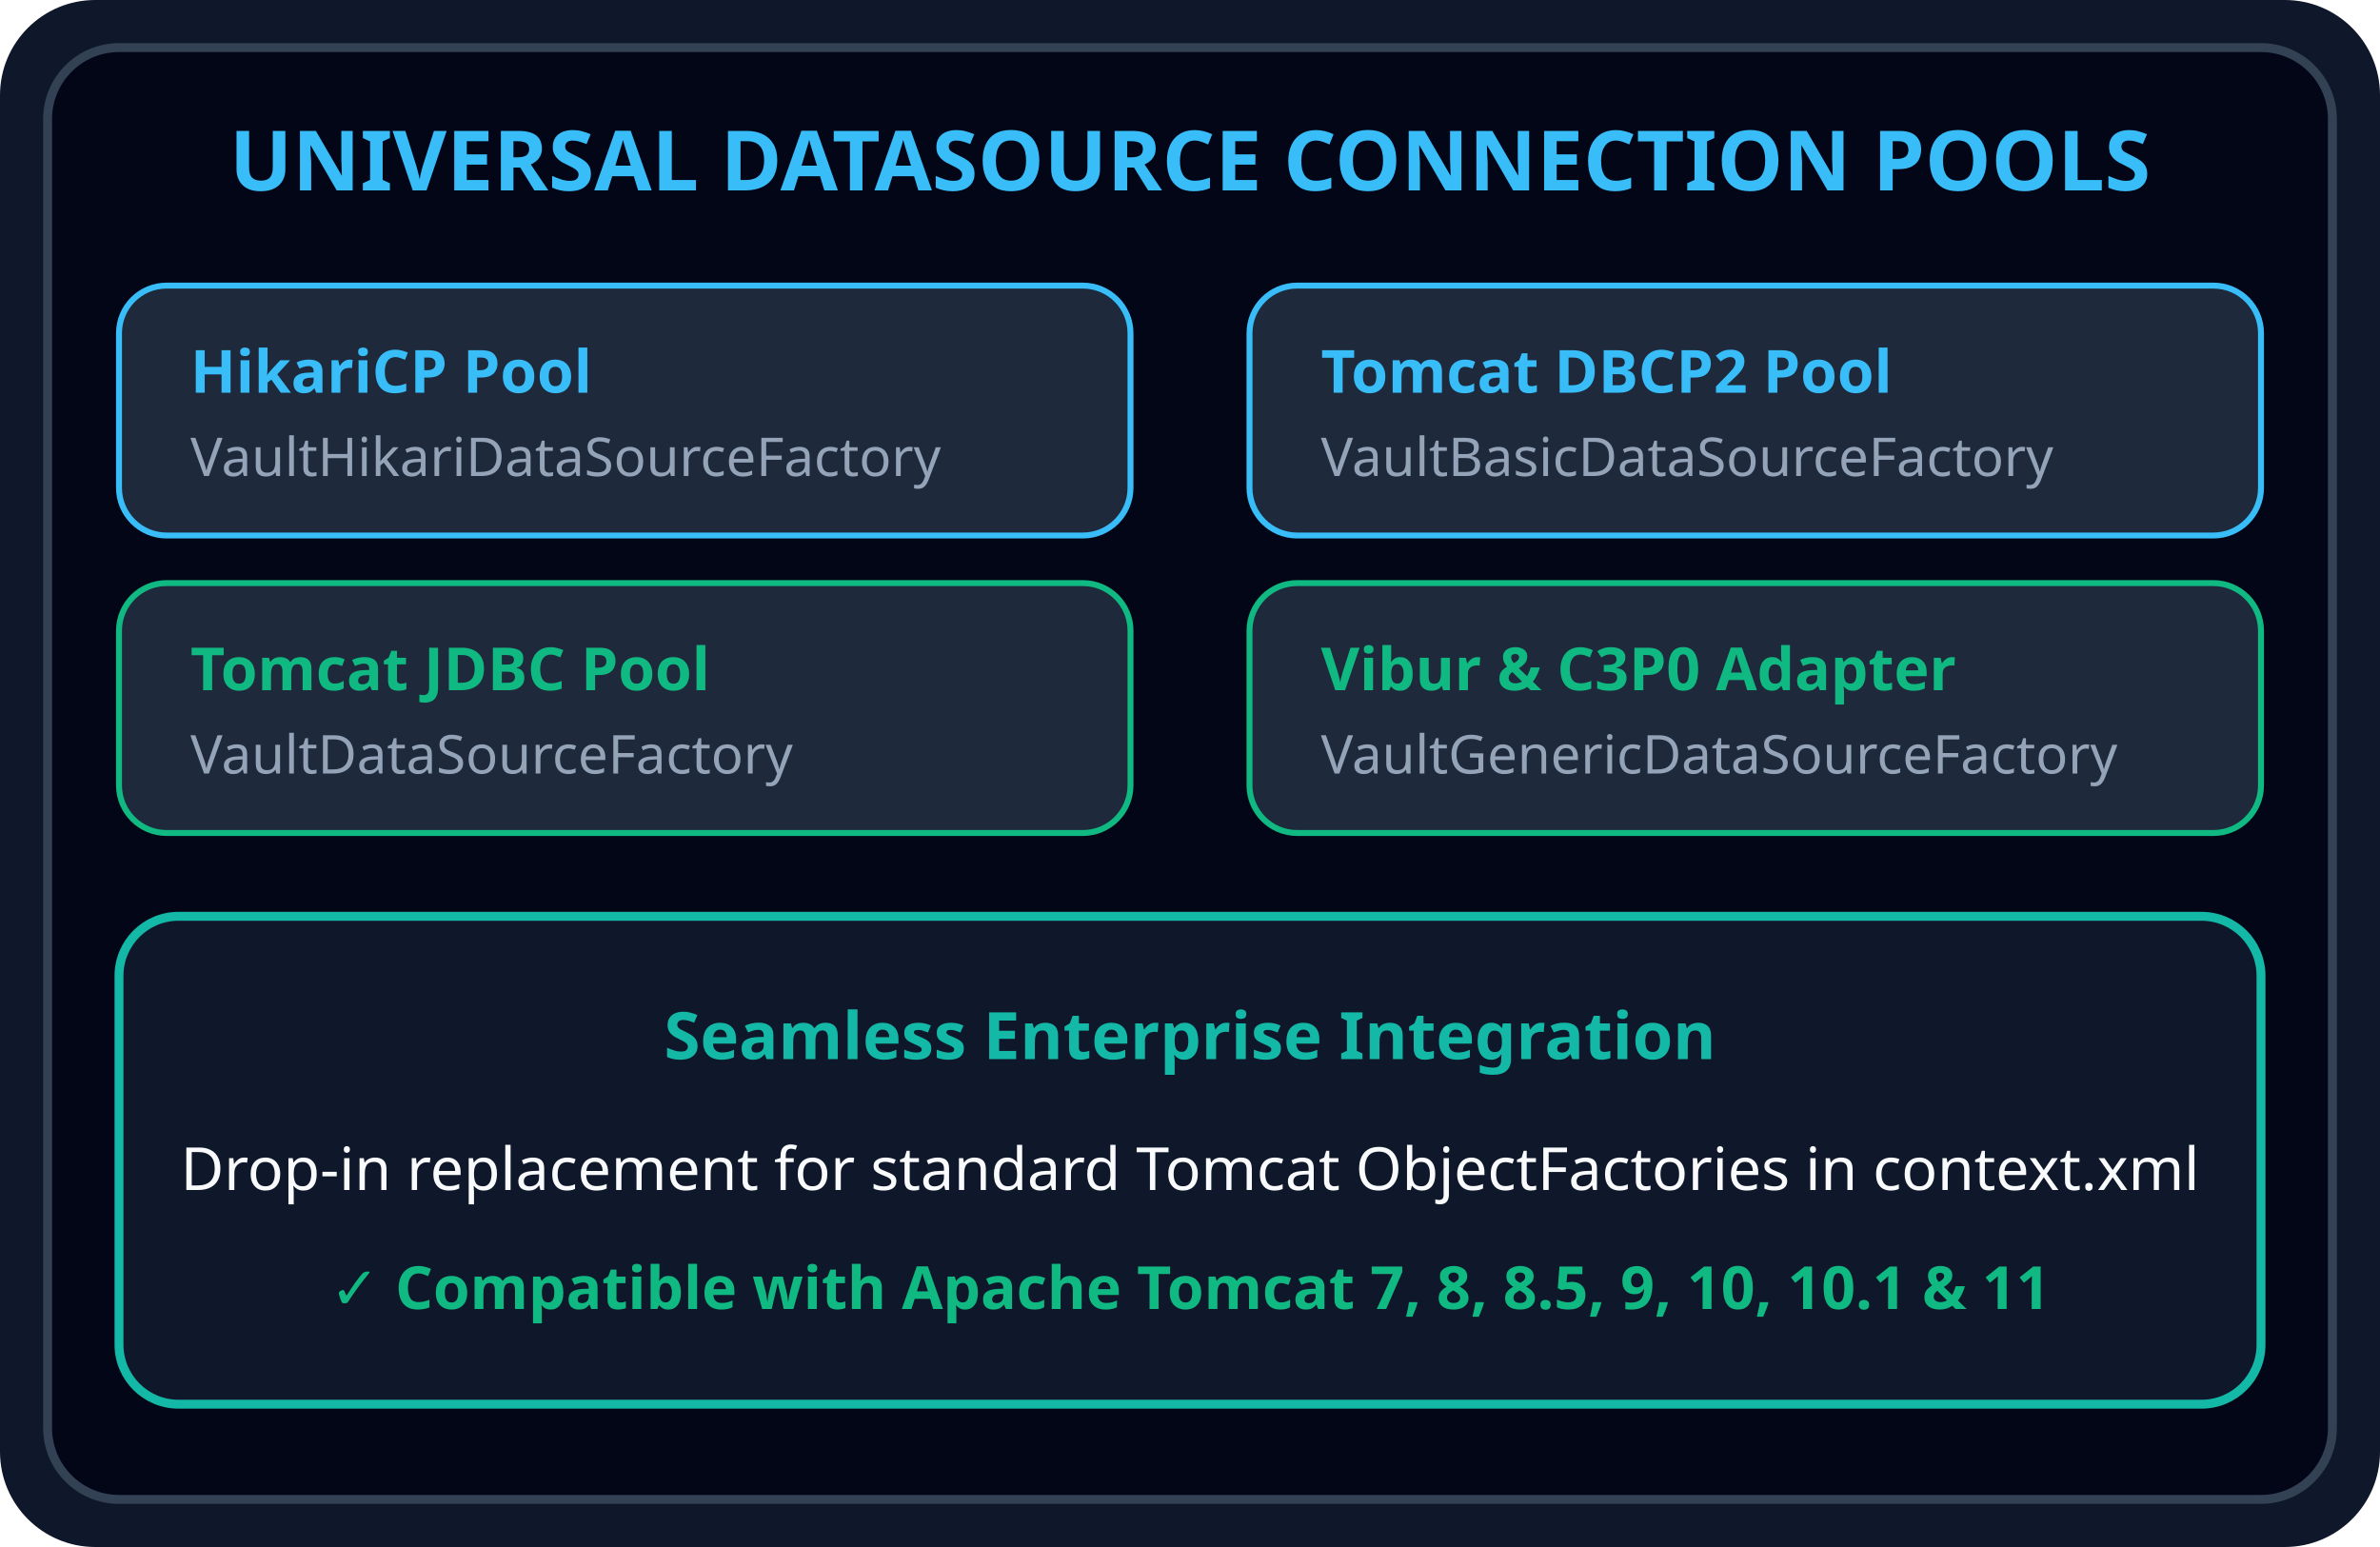
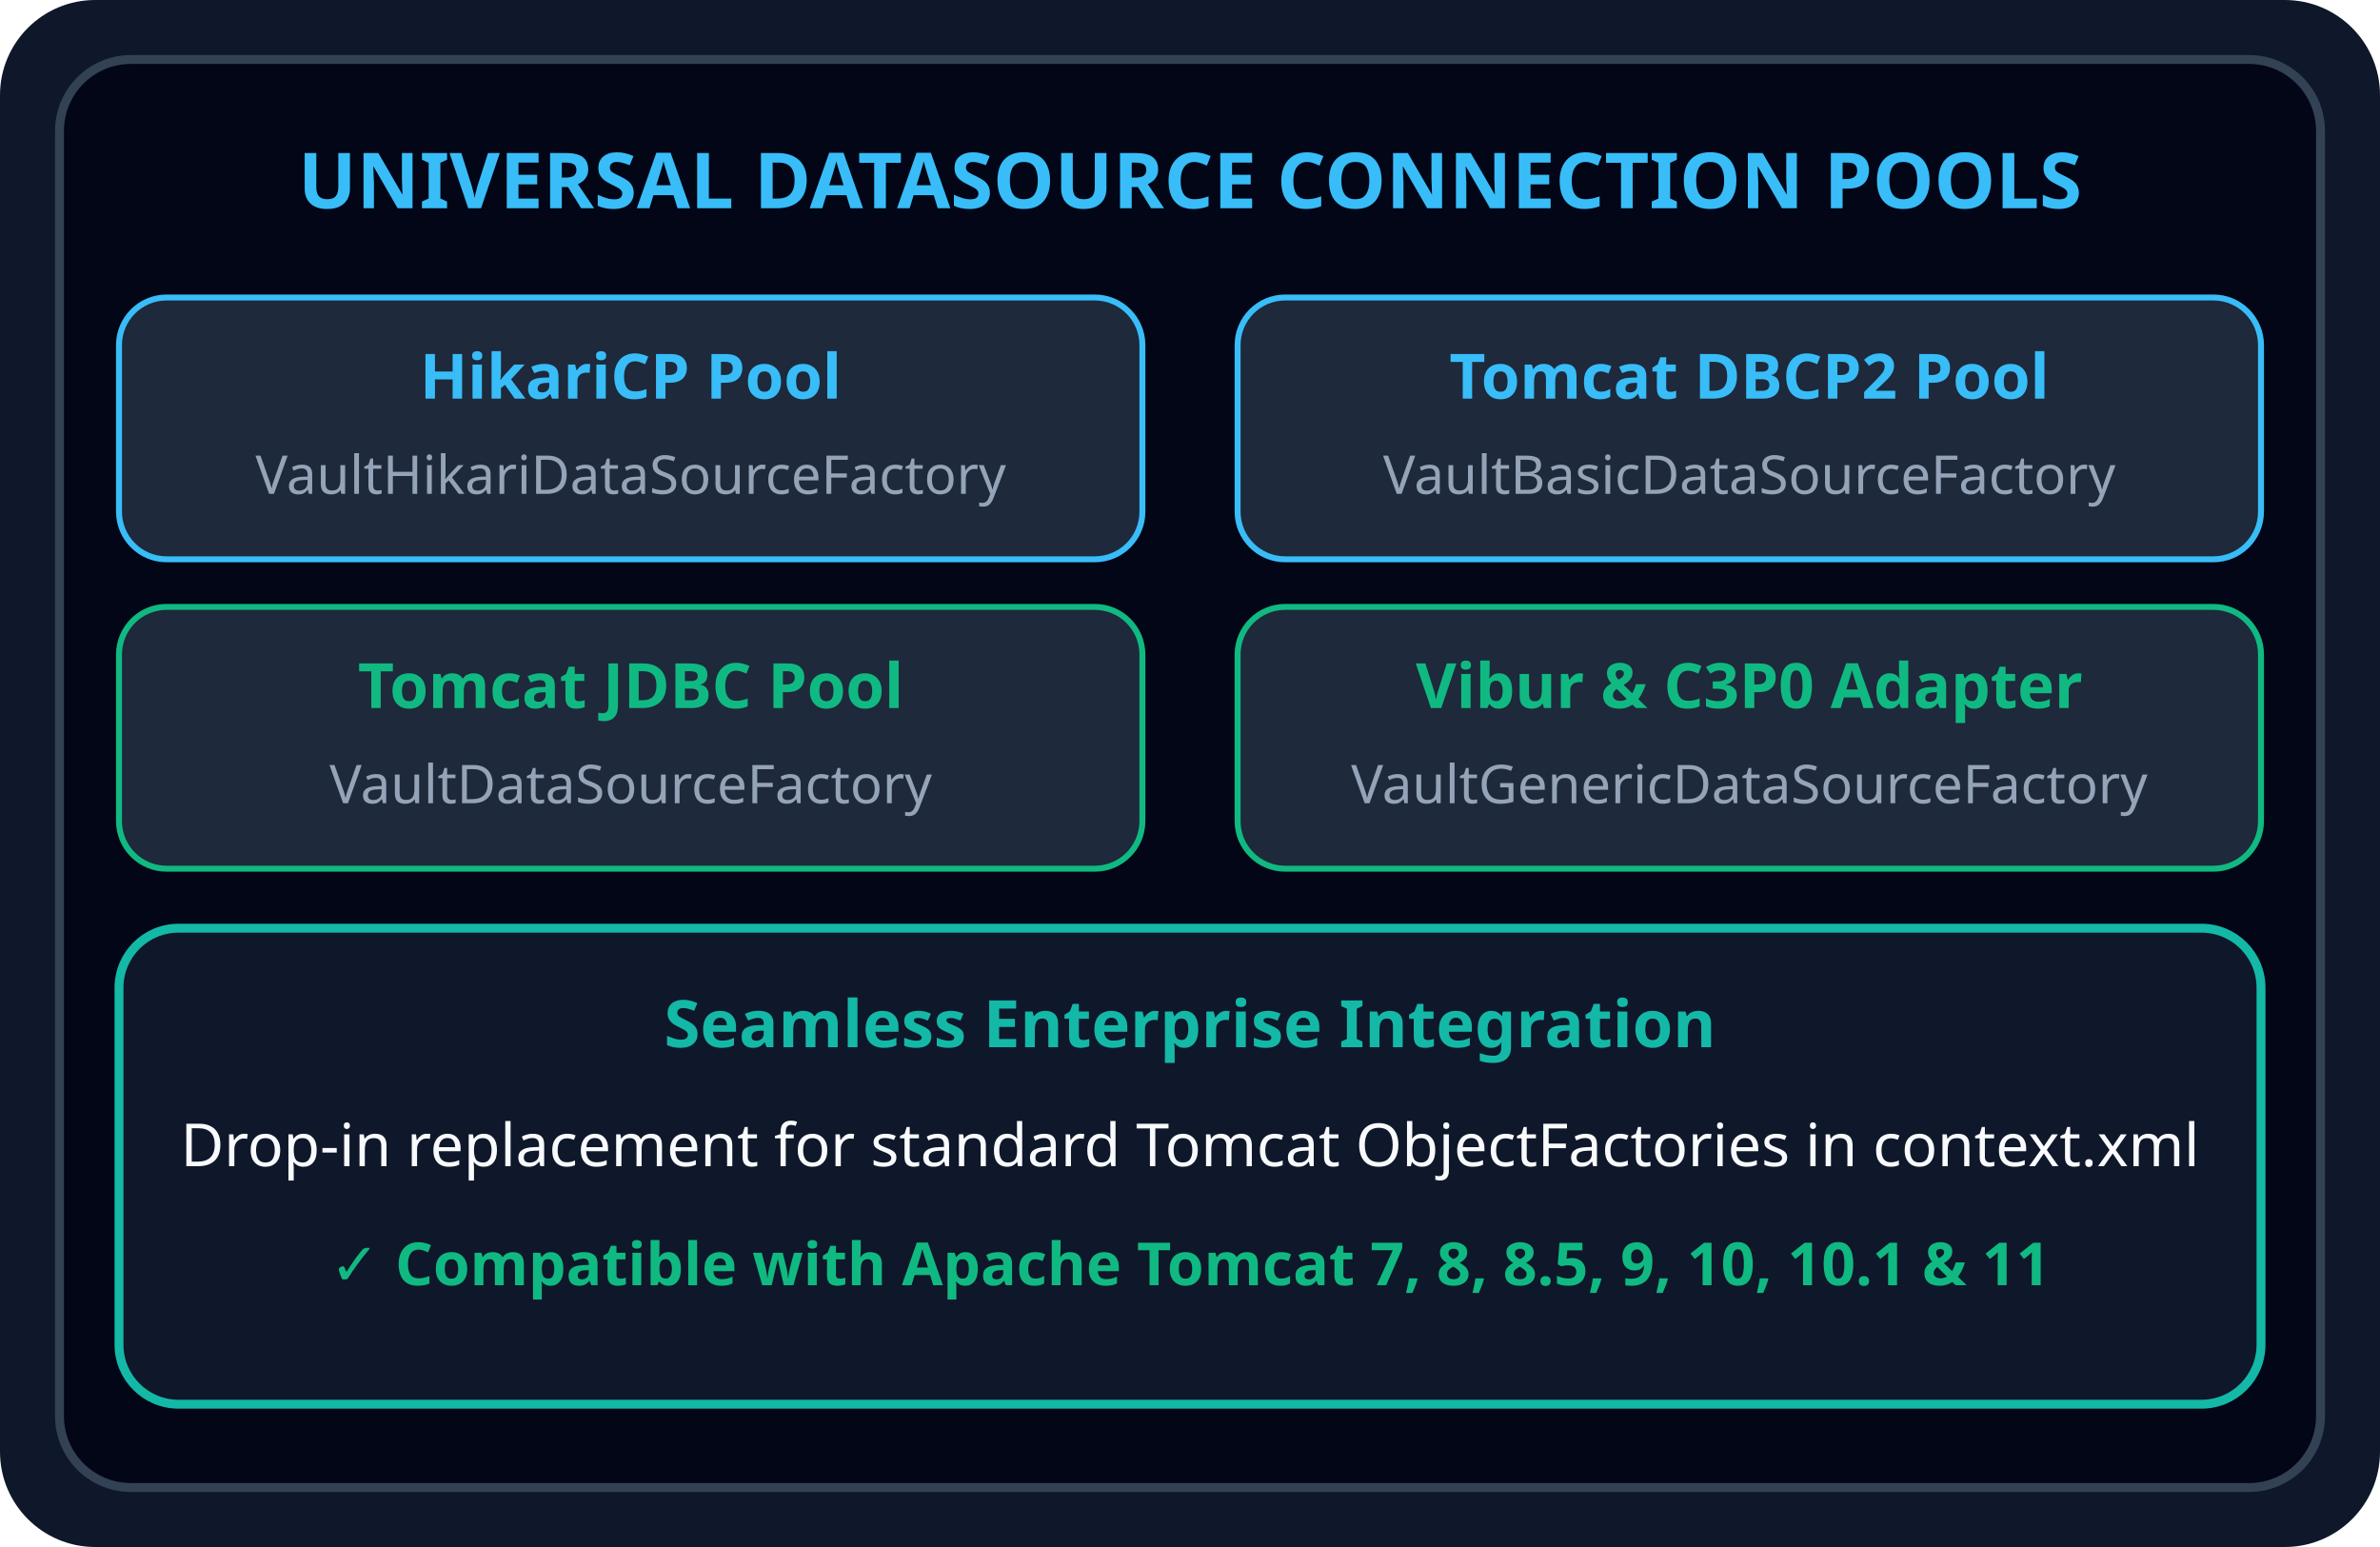
<svg xmlns="http://www.w3.org/2000/svg" viewBox="0 0 400 260">
  <rect width="400" height="260" rx="16" fill="#0F172A" />
-   <rect x="8" y="8" width="384" height="244" rx="12" fill="#020617" stroke="#334155" stroke-width="1.5" />
-   <text x="200" y="32" fill="#38BDF8" font-family="system-ui, sans-serif" font-weight="700" font-size="14" text-anchor="middle">UNIVERSAL DATASOURCE CONNECTION POOLS</text>
-   <g transform="translate(20, 48)">
-     <rect x="0" y="0" width="170" height="42" rx="8" fill="#1E293B" stroke="#38BDF8" stroke-width="1" />
-     <text x="12" y="18" fill="#38BDF8" font-family="system-ui, sans-serif" font-weight="700" font-size="10">HikariCP Pool</text>
-     <text x="12" y="32" fill="#94A3B8" font-family="system-ui, sans-serif" font-size="9">VaultHikariDataSourceFactory</text>
-     <rect x="190" y="0" width="170" height="42" rx="8" fill="#1E293B" stroke="#38BDF8" stroke-width="1" />
-     <text x="202" y="18" fill="#38BDF8" font-family="system-ui, sans-serif" font-weight="700" font-size="10">Tomcat DBCP2 Pool</text>
-     <text x="202" y="32" fill="#94A3B8" font-family="system-ui, sans-serif" font-size="9">VaultBasicDataSourceFactory</text>
-     <rect x="0" y="50" width="170" height="42" rx="8" fill="#1E293B" stroke="#10B981" stroke-width="1" />
-     <text x="12" y="68" fill="#10B981" font-family="system-ui, sans-serif" font-weight="700" font-size="10">Tomcat JDBC Pool</text>
-     <text x="12" y="82" fill="#94A3B8" font-family="system-ui, sans-serif" font-size="9">VaultDataSourceFactory</text>
-     <rect x="190" y="50" width="170" height="42" rx="8" fill="#1E293B" stroke="#10B981" stroke-width="1" />
-     <text x="202" y="68" fill="#10B981" font-family="system-ui, sans-serif" font-weight="700" font-size="10">Vibur &amp; C3P0 Adapter</text>
-     <text x="202" y="82" fill="#94A3B8" font-family="system-ui, sans-serif" font-size="9">VaultGenericDataSourceFactory</text>
-   </g>
-   <g transform="translate(20, 154)">
-     <rect x="0" y="0" width="360" height="82" rx="10" fill="#0F172A" stroke="#14B8A6" stroke-width="1.5" />
-     <text x="180" y="24" fill="#14B8A6" font-family="system-ui, sans-serif" font-weight="700" font-size="11" text-anchor="middle">Seamless Enterprise Integration</text>
-     <text x="180" y="46" fill="#F8FAFC" font-family="system-ui, sans-serif" font-size="10" text-anchor="middle">Drop-in replacement for standard Tomcat ObjectFactories in context.xml</text>
-     <text x="180" y="66" fill="#10B981" font-family="system-ui, sans-serif" font-weight="600" font-size="10" text-anchor="middle">✓ Compatible with Apache Tomcat 7, 8, 8.5, 9, 10, 10.1 &amp; 11</text>
-   </g>
+   <rect x="10" y="10" width="380" height="240" rx="12" fill="#020617" stroke="#334155" stroke-width="1.5" />
+   <text x="200" y="35" fill="#38BDF8" font-family="system-ui, sans-serif" font-weight="700" font-size="13" text-anchor="middle">UNIVERSAL DATASOURCE CONNECTION POOLS</text>
+   <rect x="20" y="50" width="172" height="44" rx="8" fill="#1E293B" stroke="#38BDF8" stroke-width="1" />
+   <text x="106" y="67" fill="#38BDF8" font-family="system-ui, sans-serif" font-weight="700" font-size="10.5" text-anchor="middle">HikariCP Pool</text>
+   <text x="106" y="83" fill="#94A3B8" font-family="system-ui, sans-serif" font-size="9" text-anchor="middle">VaultHikariDataSourceFactory</text>
+   <rect x="208" y="50" width="172" height="44" rx="8" fill="#1E293B" stroke="#38BDF8" stroke-width="1" />
+   <text x="294" y="67" fill="#38BDF8" font-family="system-ui, sans-serif" font-weight="700" font-size="10.5" text-anchor="middle">Tomcat DBCP2 Pool</text>
+   <text x="294" y="83" fill="#94A3B8" font-family="system-ui, sans-serif" font-size="9" text-anchor="middle">VaultBasicDataSourceFactory</text>
+   <rect x="20" y="102" width="172" height="44" rx="8" fill="#1E293B" stroke="#10B981" stroke-width="1" />
+   <text x="106" y="119" fill="#10B981" font-family="system-ui, sans-serif" font-weight="700" font-size="10.5" text-anchor="middle">Tomcat JDBC Pool</text>
+   <text x="106" y="135" fill="#94A3B8" font-family="system-ui, sans-serif" font-size="9" text-anchor="middle">VaultDataSourceFactory</text>
+   <rect x="208" y="102" width="172" height="44" rx="8" fill="#1E293B" stroke="#10B981" stroke-width="1" />
+   <text x="294" y="119" fill="#10B981" font-family="system-ui, sans-serif" font-weight="700" font-size="10.5" text-anchor="middle">Vibur &amp; C3P0 Adapter</text>
+   <text x="294" y="135" fill="#94A3B8" font-family="system-ui, sans-serif" font-size="9" text-anchor="middle">VaultGenericDataSourceFactory</text>
+   <rect x="20" y="156" width="360" height="80" rx="10" fill="#0F172A" stroke="#14B8A6" stroke-width="1.5" />
+   <text x="200" y="176" fill="#14B8A6" font-family="system-ui, sans-serif" font-weight="700" font-size="11" text-anchor="middle">Seamless Enterprise Integration</text>
+   <text x="200" y="196" fill="#F8FAFC" font-family="system-ui, sans-serif" font-size="10" text-anchor="middle">Drop-in replacement for standard Tomcat ObjectFactories in context.xml</text>
+   <text x="200" y="216" fill="#10B981" font-family="system-ui, sans-serif" font-weight="600" font-size="10" text-anchor="middle">✓ Compatible with Apache Tomcat 7, 8, 8.5, 9, 10, 10.1 &amp; 11</text>
</svg>
